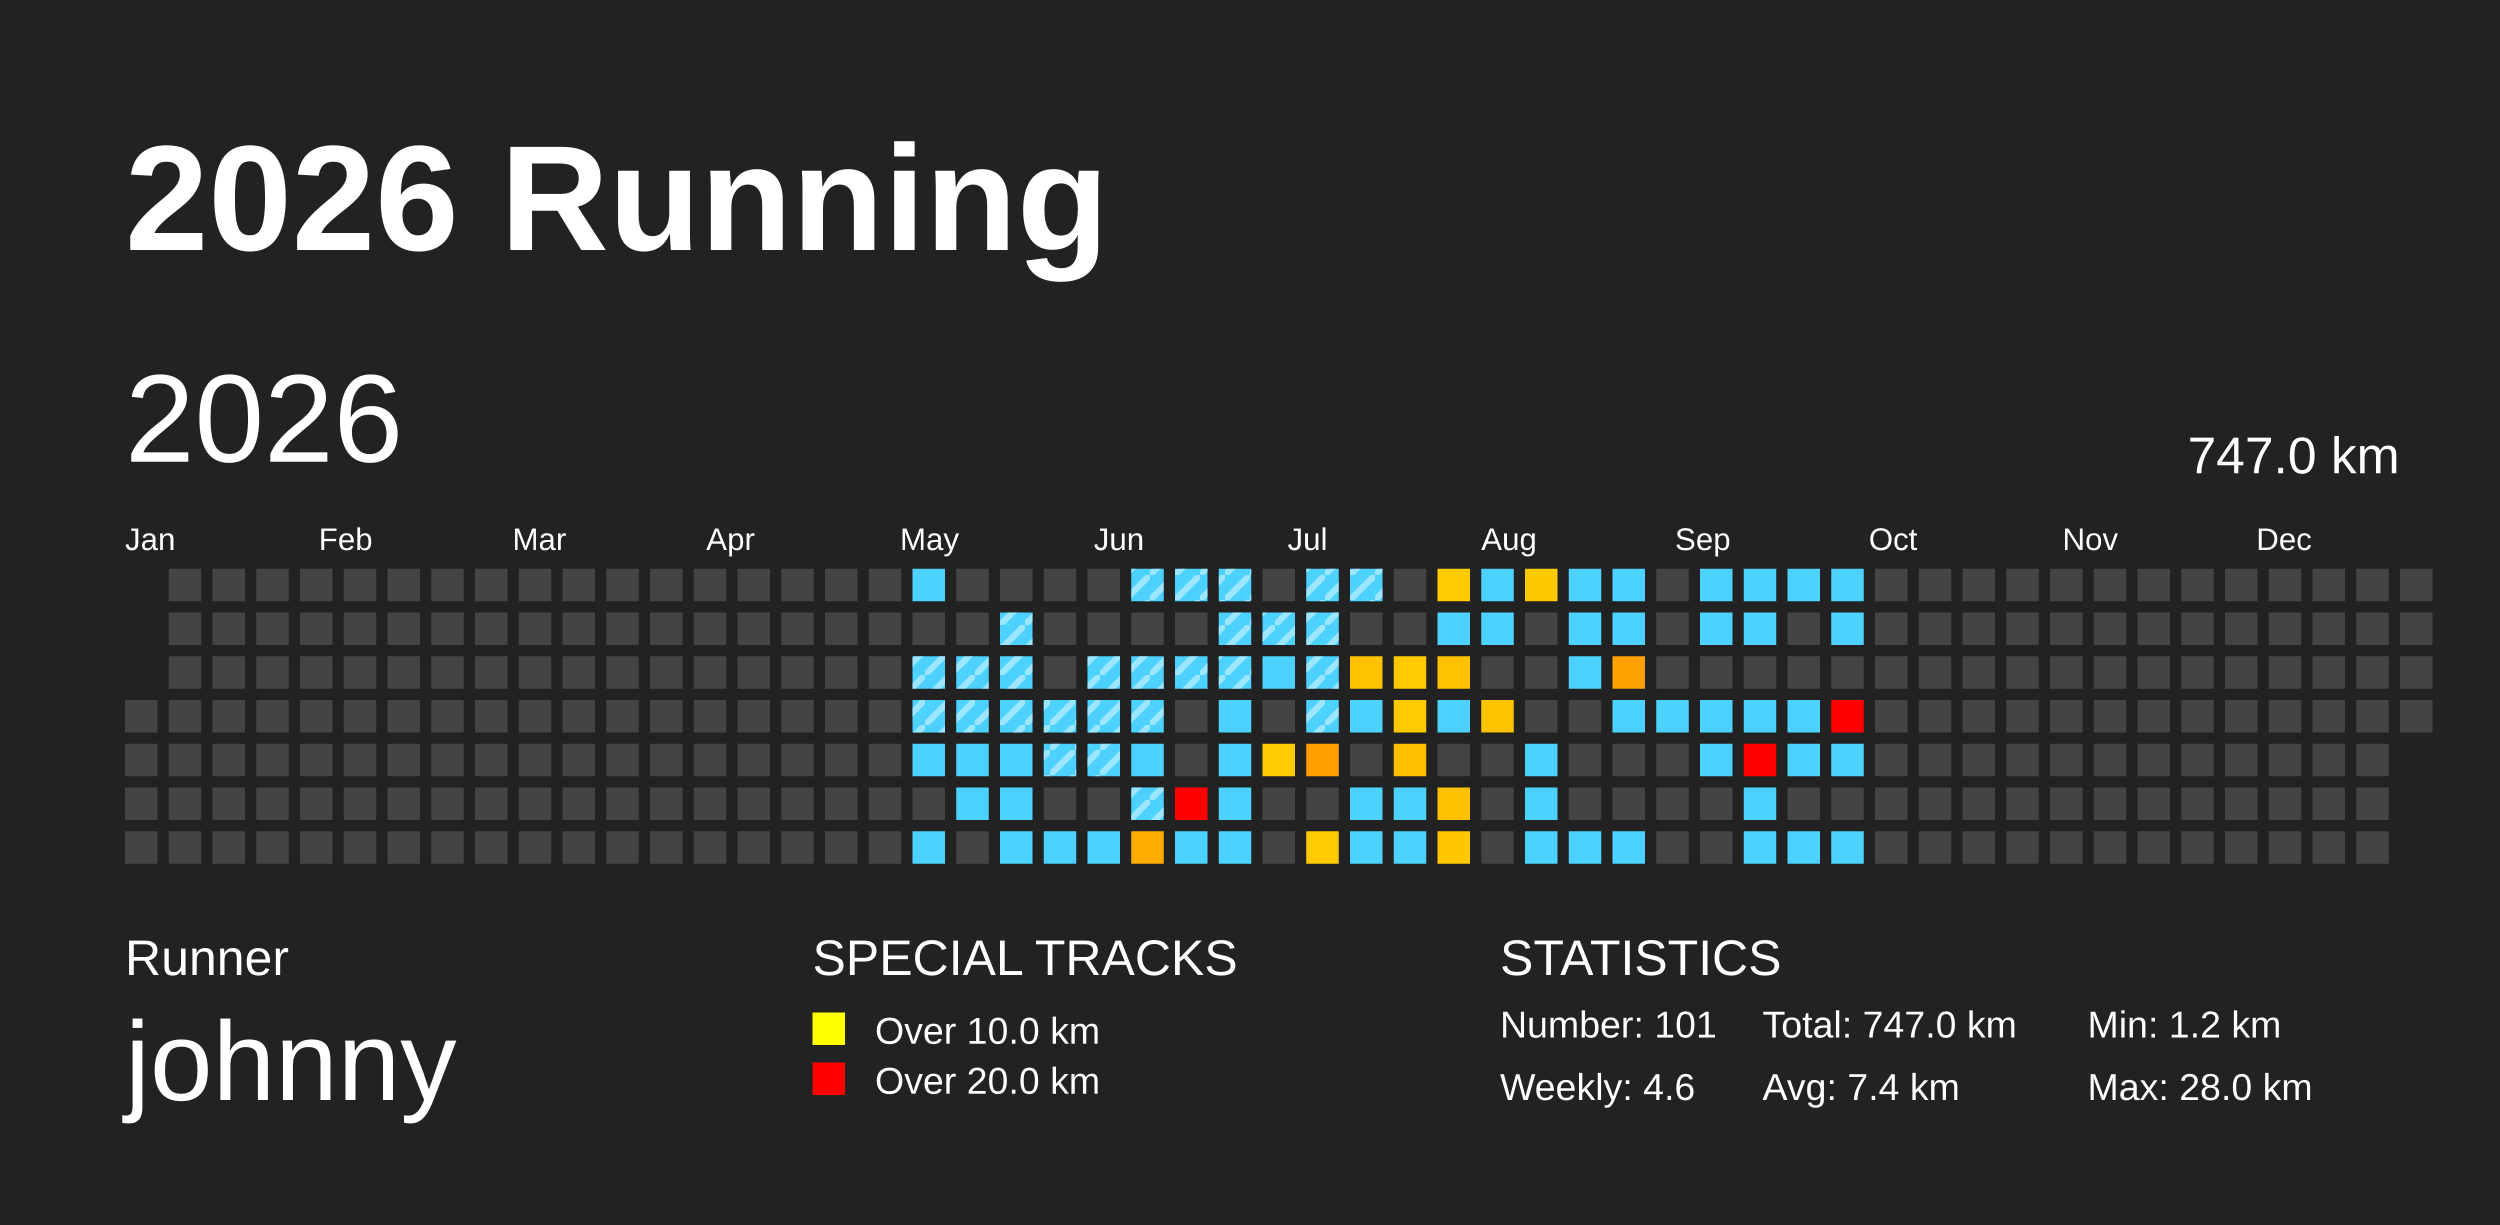
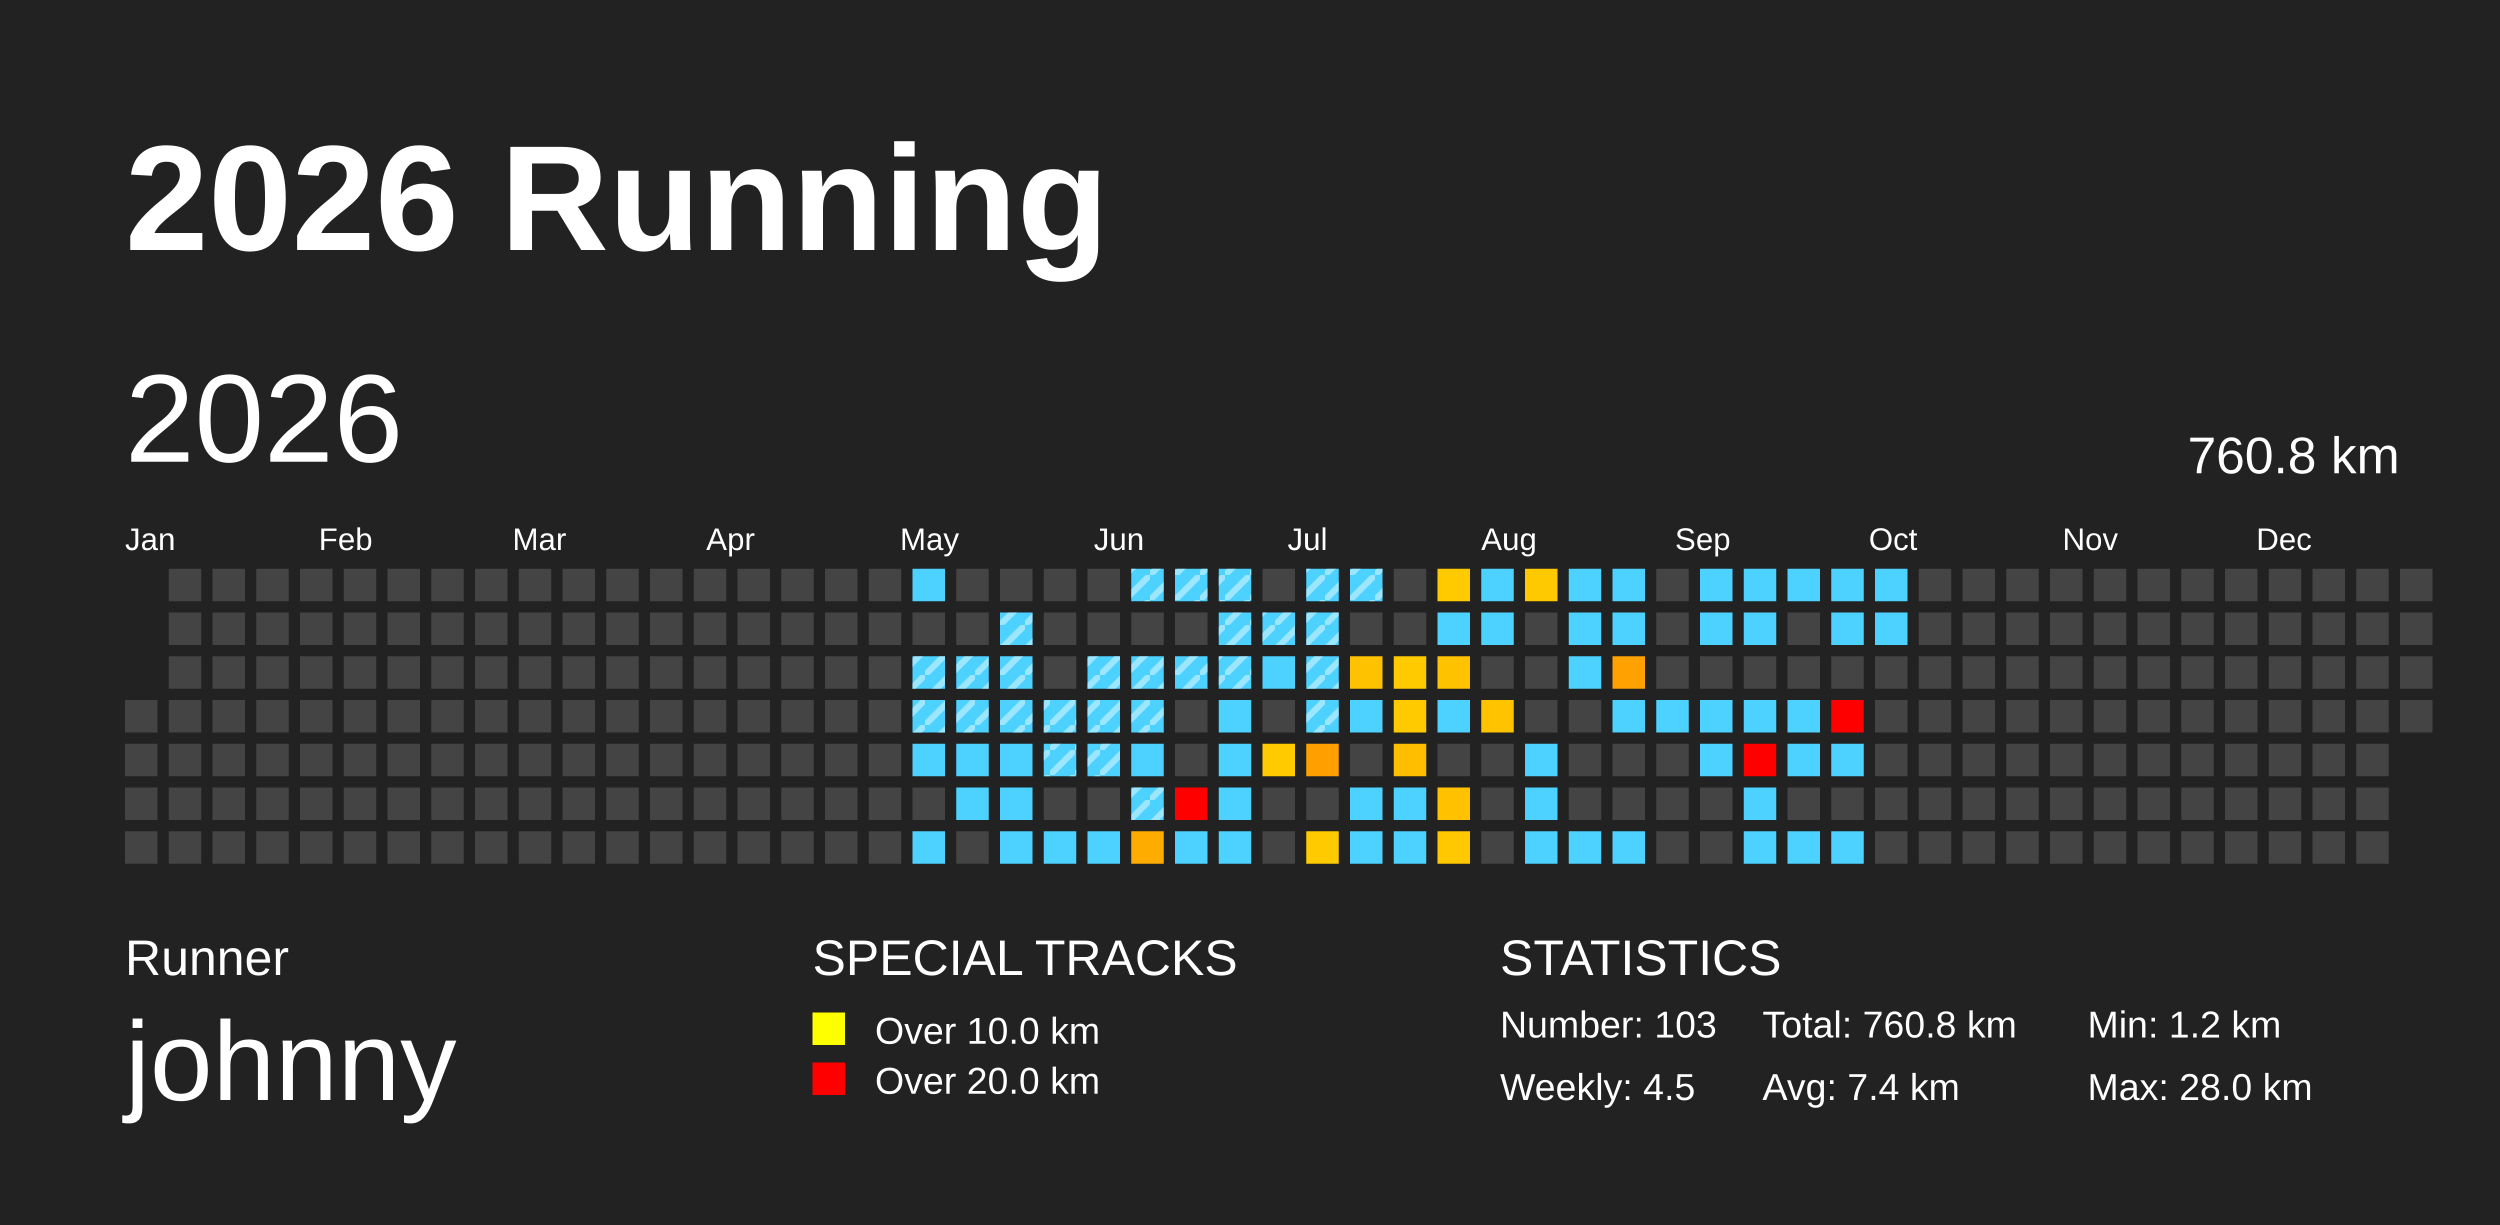
<svg xmlns="http://www.w3.org/2000/svg" baseProfile="full" height="98mm" version="1.1" viewBox="0,0,200,98" width="200mm">
  <defs>
    <pattern height="2" id="indoor-stripe" patternUnits="userSpaceOnUse" width="2">
      <line stroke="white" stroke-opacity="0.45" stroke-width="0.5" x1="0" x2="2" y1="2" y2="0" />
    </pattern>
  </defs>
  <rect fill="#222222" height="98" width="200" x="0" y="0" />
  <text fill="#FFFFFF" style="font-size:12px; font-family:Arial; font-weight:bold;" x="10" y="20">2026 Running</text>
  <text fill="#FFFFFF" style="font-size:4px; font-family:Arial" x="10" y="78">Runner</text>
  <text fill="#FFFFFF" style="font-size:9px; font-family:Arial" x="10" y="88">johnny</text>
  <text fill="#FFFFFF" style="font-size:4px; font-family:Arial" x="65" y="78">SPECIAL TRACKS</text>
  <rect fill="yellow" height="2.6" width="2.6" x="65" y="81" />
  <text fill="#FFFFFF" style="font-size:3px; font-family:Arial" x="70" y="83.5">Over 10.0 km</text>
  <rect fill="red" height="2.6" width="2.6" x="65" y="85" />
  <text fill="#FFFFFF" style="font-size:3px; font-family:Arial" x="70" y="87.5">Over 20.0 km</text>
  <text fill="#FFFFFF" style="font-size:4px; font-family:Arial" x="120" y="78">STATISTICS</text>
-   <text fill="#FFFFFF" style="font-size:3px; font-family:Arial" x="120" y="83">Number: 101</text>
-   <text fill="#FFFFFF" style="font-size:3px; font-family:Arial" x="120" y="88">Weekly: 4.6</text>
-   <text fill="#FFFFFF" style="font-size:3px; font-family:Arial" x="141" y="83">Total: 747.0 km</text>
+   <text fill="#FFFFFF" style="font-size:3px; font-family:Arial" x="120" y="83">Number: 103</text>
+   <text fill="#FFFFFF" style="font-size:3px; font-family:Arial" x="120" y="88">Weekly: 4.5</text>
+   <text fill="#FFFFFF" style="font-size:3px; font-family:Arial" x="141" y="83">Total: 760.8 km</text>
  <text fill="#FFFFFF" style="font-size:3px; font-family:Arial" x="141" y="88">Avg: 7.4 km</text>
  <text fill="#FFFFFF" style="font-size:3px; font-family:Arial" x="167" y="83">Min: 1.2 km</text>
  <text fill="#FFFFFF" style="font-size:3px; font-family:Arial" x="167" y="88">Max: 28.0 km</text>
  <text dominant-baseline="hanging" fill="#FFFFFF" style="font-size:10.0px; font-family:Arial;" x="10" y="30">2026</text>
-   <text dominant-baseline="hanging" fill="#FFFFFF" style="font-size:4.125px; font-family:Arial;" x="175" y="35">747.0 km</text>
+   <text dominant-baseline="hanging" fill="#FFFFFF" style="font-size:4.125px; font-family:Arial;" x="175" y="35">760.8 km</text>
  <text fill="#FFFFFF" style="font-size:2.5px; font-family:Arial" x="10.0" y="44">Jan</text>
  <text fill="#FFFFFF" style="font-size:2.5px; font-family:Arial" x="25.5" y="44">Feb</text>
  <text fill="#FFFFFF" style="font-size:2.5px; font-family:Arial" x="41.0" y="44">Mar</text>
  <text fill="#FFFFFF" style="font-size:2.5px; font-family:Arial" x="56.5" y="44">Apr</text>
  <text fill="#FFFFFF" style="font-size:2.5px; font-family:Arial" x="72.0" y="44">May</text>
  <text fill="#FFFFFF" style="font-size:2.5px; font-family:Arial" x="87.5" y="44">Jun</text>
  <text fill="#FFFFFF" style="font-size:2.5px; font-family:Arial" x="103.0" y="44">Jul</text>
  <text fill="#FFFFFF" style="font-size:2.5px; font-family:Arial" x="118.5" y="44">Aug</text>
  <text fill="#FFFFFF" style="font-size:2.5px; font-family:Arial" x="134.0" y="44">Sep</text>
  <text fill="#FFFFFF" style="font-size:2.5px; font-family:Arial" x="149.5" y="44">Oct</text>
  <text fill="#FFFFFF" style="font-size:2.5px; font-family:Arial" x="165.0" y="44">Nov</text>
  <text fill="#FFFFFF" style="font-size:2.5px; font-family:Arial" x="180.5" y="44">Dec</text>
  <rect fill="#444444" height="2.6" width="2.6" x="10.0" y="56.0" />
  <rect fill="#444444" height="2.6" width="2.6" x="10.0" y="59.5" />
  <rect fill="#444444" height="2.6" width="2.6" x="10.0" y="63.0" />
  <rect fill="#444444" height="2.6" width="2.6" x="10.0" y="66.5" />
  <rect fill="#444444" height="2.6" width="2.6" x="13.5" y="45.5" />
  <rect fill="#444444" height="2.6" width="2.6" x="13.5" y="49.0" />
  <rect fill="#444444" height="2.6" width="2.6" x="13.5" y="52.5" />
  <rect fill="#444444" height="2.6" width="2.6" x="13.5" y="56.0" />
  <rect fill="#444444" height="2.6" width="2.6" x="13.5" y="59.5" />
  <rect fill="#444444" height="2.6" width="2.6" x="13.5" y="63.0" />
  <rect fill="#444444" height="2.6" width="2.6" x="13.5" y="66.5" />
  <rect fill="#444444" height="2.6" width="2.6" x="17.0" y="45.5" />
  <rect fill="#444444" height="2.6" width="2.6" x="17.0" y="49.0" />
  <rect fill="#444444" height="2.6" width="2.6" x="17.0" y="52.5" />
  <rect fill="#444444" height="2.6" width="2.6" x="17.0" y="56.0" />
  <rect fill="#444444" height="2.6" width="2.6" x="17.0" y="59.5" />
  <rect fill="#444444" height="2.6" width="2.6" x="17.0" y="63.0" />
  <rect fill="#444444" height="2.6" width="2.6" x="17.0" y="66.5" />
  <rect fill="#444444" height="2.6" width="2.6" x="20.5" y="45.5" />
  <rect fill="#444444" height="2.6" width="2.6" x="20.5" y="49.0" />
  <rect fill="#444444" height="2.6" width="2.6" x="20.5" y="52.5" />
  <rect fill="#444444" height="2.6" width="2.6" x="20.5" y="56.0" />
  <rect fill="#444444" height="2.6" width="2.6" x="20.5" y="59.5" />
  <rect fill="#444444" height="2.6" width="2.6" x="20.5" y="63.0" />
  <rect fill="#444444" height="2.6" width="2.6" x="20.5" y="66.5" />
  <rect fill="#444444" height="2.6" width="2.6" x="24.0" y="45.5" />
  <rect fill="#444444" height="2.6" width="2.6" x="24.0" y="49.0" />
  <rect fill="#444444" height="2.6" width="2.6" x="24.0" y="52.5" />
  <rect fill="#444444" height="2.6" width="2.6" x="24.0" y="56.0" />
  <rect fill="#444444" height="2.6" width="2.6" x="24.0" y="59.5" />
  <rect fill="#444444" height="2.6" width="2.6" x="24.0" y="63.0" />
  <rect fill="#444444" height="2.6" width="2.6" x="24.0" y="66.5" />
  <rect fill="#444444" height="2.6" width="2.6" x="27.5" y="45.5" />
  <rect fill="#444444" height="2.6" width="2.6" x="27.5" y="49.0" />
  <rect fill="#444444" height="2.6" width="2.6" x="27.5" y="52.5" />
  <rect fill="#444444" height="2.6" width="2.6" x="27.5" y="56.0" />
  <rect fill="#444444" height="2.6" width="2.6" x="27.5" y="59.5" />
  <rect fill="#444444" height="2.6" width="2.6" x="27.5" y="63.0" />
  <rect fill="#444444" height="2.6" width="2.6" x="27.5" y="66.5" />
  <rect fill="#444444" height="2.6" width="2.6" x="31.0" y="45.5" />
  <rect fill="#444444" height="2.6" width="2.6" x="31.0" y="49.0" />
  <rect fill="#444444" height="2.6" width="2.6" x="31.0" y="52.5" />
  <rect fill="#444444" height="2.6" width="2.6" x="31.0" y="56.0" />
  <rect fill="#444444" height="2.6" width="2.6" x="31.0" y="59.5" />
  <rect fill="#444444" height="2.6" width="2.6" x="31.0" y="63.0" />
  <rect fill="#444444" height="2.6" width="2.6" x="31.0" y="66.5" />
  <rect fill="#444444" height="2.6" width="2.6" x="34.5" y="45.5" />
  <rect fill="#444444" height="2.6" width="2.6" x="34.5" y="49.0" />
  <rect fill="#444444" height="2.6" width="2.6" x="34.5" y="52.5" />
  <rect fill="#444444" height="2.6" width="2.6" x="34.5" y="56.0" />
  <rect fill="#444444" height="2.6" width="2.6" x="34.5" y="59.5" />
  <rect fill="#444444" height="2.6" width="2.6" x="34.5" y="63.0" />
  <rect fill="#444444" height="2.6" width="2.6" x="34.5" y="66.5" />
  <rect fill="#444444" height="2.6" width="2.6" x="38.0" y="45.5" />
  <rect fill="#444444" height="2.6" width="2.6" x="38.0" y="49.0" />
  <rect fill="#444444" height="2.6" width="2.6" x="38.0" y="52.5" />
  <rect fill="#444444" height="2.6" width="2.6" x="38.0" y="56.0" />
  <rect fill="#444444" height="2.6" width="2.6" x="38.0" y="59.5" />
  <rect fill="#444444" height="2.6" width="2.6" x="38.0" y="63.0" />
  <rect fill="#444444" height="2.6" width="2.6" x="38.0" y="66.5" />
  <rect fill="#444444" height="2.6" width="2.6" x="41.5" y="45.5" />
  <rect fill="#444444" height="2.6" width="2.6" x="41.5" y="49.0" />
  <rect fill="#444444" height="2.6" width="2.6" x="41.5" y="52.5" />
  <rect fill="#444444" height="2.6" width="2.6" x="41.5" y="56.0" />
  <rect fill="#444444" height="2.6" width="2.6" x="41.5" y="59.5" />
  <rect fill="#444444" height="2.6" width="2.6" x="41.5" y="63.0" />
  <rect fill="#444444" height="2.6" width="2.6" x="41.5" y="66.5" />
  <rect fill="#444444" height="2.6" width="2.6" x="45.0" y="45.5" />
  <rect fill="#444444" height="2.6" width="2.6" x="45.0" y="49.0" />
  <rect fill="#444444" height="2.6" width="2.6" x="45.0" y="52.5" />
  <rect fill="#444444" height="2.6" width="2.6" x="45.0" y="56.0" />
  <rect fill="#444444" height="2.6" width="2.6" x="45.0" y="59.5" />
  <rect fill="#444444" height="2.6" width="2.6" x="45.0" y="63.0" />
  <rect fill="#444444" height="2.6" width="2.6" x="45.0" y="66.5" />
  <rect fill="#444444" height="2.6" width="2.6" x="48.5" y="45.5" />
  <rect fill="#444444" height="2.6" width="2.6" x="48.5" y="49.0" />
  <rect fill="#444444" height="2.6" width="2.6" x="48.5" y="52.5" />
  <rect fill="#444444" height="2.6" width="2.6" x="48.5" y="56.0" />
  <rect fill="#444444" height="2.6" width="2.6" x="48.5" y="59.5" />
  <rect fill="#444444" height="2.6" width="2.6" x="48.5" y="63.0" />
  <rect fill="#444444" height="2.6" width="2.6" x="48.5" y="66.5" />
  <rect fill="#444444" height="2.6" width="2.6" x="52.0" y="45.5" />
  <rect fill="#444444" height="2.6" width="2.6" x="52.0" y="49.0" />
  <rect fill="#444444" height="2.6" width="2.6" x="52.0" y="52.5" />
  <rect fill="#444444" height="2.6" width="2.6" x="52.0" y="56.0" />
  <rect fill="#444444" height="2.6" width="2.6" x="52.0" y="59.5" />
  <rect fill="#444444" height="2.6" width="2.6" x="52.0" y="63.0" />
  <rect fill="#444444" height="2.6" width="2.6" x="52.0" y="66.5" />
  <rect fill="#444444" height="2.6" width="2.6" x="55.5" y="45.5" />
  <rect fill="#444444" height="2.6" width="2.6" x="55.5" y="49.0" />
  <rect fill="#444444" height="2.6" width="2.6" x="55.5" y="52.5" />
  <rect fill="#444444" height="2.6" width="2.6" x="55.5" y="56.0" />
  <rect fill="#444444" height="2.6" width="2.6" x="55.5" y="59.5" />
  <rect fill="#444444" height="2.6" width="2.6" x="55.5" y="63.0" />
  <rect fill="#444444" height="2.6" width="2.6" x="55.5" y="66.5" />
  <rect fill="#444444" height="2.6" width="2.6" x="59.0" y="45.5" />
  <rect fill="#444444" height="2.6" width="2.6" x="59.0" y="49.0" />
  <rect fill="#444444" height="2.6" width="2.6" x="59.0" y="52.5" />
  <rect fill="#444444" height="2.6" width="2.6" x="59.0" y="56.0" />
  <rect fill="#444444" height="2.6" width="2.6" x="59.0" y="59.5" />
  <rect fill="#444444" height="2.6" width="2.6" x="59.0" y="63.0" />
  <rect fill="#444444" height="2.6" width="2.6" x="59.0" y="66.5" />
  <rect fill="#444444" height="2.6" width="2.6" x="62.5" y="45.5" />
  <rect fill="#444444" height="2.6" width="2.6" x="62.5" y="49.0" />
  <rect fill="#444444" height="2.6" width="2.6" x="62.5" y="52.5" />
  <rect fill="#444444" height="2.6" width="2.6" x="62.5" y="56.0" />
  <rect fill="#444444" height="2.6" width="2.6" x="62.5" y="59.5" />
  <rect fill="#444444" height="2.6" width="2.6" x="62.5" y="63.0" />
  <rect fill="#444444" height="2.6" width="2.6" x="62.5" y="66.5" />
  <rect fill="#444444" height="2.6" width="2.6" x="66.0" y="45.5" />
  <rect fill="#444444" height="2.6" width="2.6" x="66.0" y="49.0" />
  <rect fill="#444444" height="2.6" width="2.6" x="66.0" y="52.5" />
  <rect fill="#444444" height="2.6" width="2.6" x="66.0" y="56.0" />
  <rect fill="#444444" height="2.6" width="2.6" x="66.0" y="59.5" />
  <rect fill="#444444" height="2.6" width="2.6" x="66.0" y="63.0" />
  <rect fill="#444444" height="2.6" width="2.6" x="66.0" y="66.5" />
  <rect fill="#444444" height="2.6" width="2.6" x="69.5" y="45.5" />
  <rect fill="#444444" height="2.6" width="2.6" x="69.5" y="49.0" />
  <rect fill="#444444" height="2.6" width="2.6" x="69.5" y="52.5" />
  <rect fill="#444444" height="2.6" width="2.6" x="69.5" y="56.0" />
  <rect fill="#444444" height="2.6" width="2.6" x="69.5" y="59.5" />
  <rect fill="#444444" height="2.6" width="2.6" x="69.5" y="63.0" />
  <rect fill="#444444" height="2.6" width="2.6" x="69.5" y="66.5" />
  <rect fill="#4dd2ff" height="2.6" width="2.6" x="73.0" y="45.5" />
  <rect fill="#444444" height="2.6" width="2.6" x="73.0" y="49.0" />
  <rect fill="#4dd2ff" height="2.6" width="2.6" x="73.0" y="52.5" />
  <rect fill="url(#indoor-stripe)" height="2.6" style="pointer-events: none;" width="2.6" x="73.0" y="52.5" />
  <rect fill="#4dd2ff" height="2.6" width="2.6" x="73.0" y="56.0" />
  <rect fill="url(#indoor-stripe)" height="2.6" style="pointer-events: none;" width="2.6" x="73.0" y="56.0" />
  <rect fill="#4dd2ff" height="2.6" width="2.6" x="73.0" y="59.5" />
  <rect fill="#444444" height="2.6" width="2.6" x="73.0" y="63.0" />
  <rect fill="#4dd2ff" height="2.6" width="2.6" x="73.0" y="66.5" />
  <rect fill="#444444" height="2.6" width="2.6" x="76.5" y="45.5" />
  <rect fill="#444444" height="2.6" width="2.6" x="76.5" y="49.0" />
  <rect fill="#4dd2ff" height="2.6" width="2.6" x="76.5" y="52.5" />
  <rect fill="url(#indoor-stripe)" height="2.6" style="pointer-events: none;" width="2.6" x="76.5" y="52.5" />
  <rect fill="#4dd2ff" height="2.6" width="2.6" x="76.5" y="56.0" />
  <rect fill="url(#indoor-stripe)" height="2.6" style="pointer-events: none;" width="2.6" x="76.5" y="56.0" />
  <rect fill="#4dd2ff" height="2.6" width="2.6" x="76.5" y="59.5" />
  <rect fill="#4dd2ff" height="2.6" width="2.6" x="76.5" y="63.0" />
  <rect fill="#444444" height="2.6" width="2.6" x="76.5" y="66.5" />
  <rect fill="#444444" height="2.6" width="2.6" x="80.0" y="45.5" />
  <rect fill="#4dd2ff" height="2.6" width="2.6" x="80.0" y="49.0" />
  <rect fill="url(#indoor-stripe)" height="2.6" style="pointer-events: none;" width="2.6" x="80.0" y="49.0" />
  <rect fill="#4dd2ff" height="2.6" width="2.6" x="80.0" y="52.5" />
  <rect fill="url(#indoor-stripe)" height="2.6" style="pointer-events: none;" width="2.6" x="80.0" y="52.5" />
  <rect fill="#4dd2ff" height="2.6" width="2.6" x="80.0" y="56.0" />
  <rect fill="url(#indoor-stripe)" height="2.6" style="pointer-events: none;" width="2.6" x="80.0" y="56.0" />
  <rect fill="#4dd2ff" height="2.6" width="2.6" x="80.0" y="59.5" />
  <rect fill="#4dd2ff" height="2.6" width="2.6" x="80.0" y="63.0" />
  <rect fill="#4dd2ff" height="2.6" width="2.6" x="80.0" y="66.5" />
  <rect fill="#444444" height="2.6" width="2.6" x="83.5" y="45.5" />
  <rect fill="#444444" height="2.6" width="2.6" x="83.5" y="49.0" />
  <rect fill="#444444" height="2.6" width="2.6" x="83.5" y="52.5" />
  <rect fill="#4dd2ff" height="2.6" width="2.6" x="83.5" y="56.0" />
  <rect fill="url(#indoor-stripe)" height="2.6" style="pointer-events: none;" width="2.6" x="83.5" y="56.0" />
  <rect fill="#4dd2ff" height="2.6" width="2.6" x="83.5" y="59.5" />
  <rect fill="url(#indoor-stripe)" height="2.6" style="pointer-events: none;" width="2.6" x="83.5" y="59.5" />
  <rect fill="#444444" height="2.6" width="2.6" x="83.5" y="63.0" />
  <rect fill="#4dd2ff" height="2.6" width="2.6" x="83.5" y="66.5" />
  <rect fill="#444444" height="2.6" width="2.6" x="87.0" y="45.5" />
  <rect fill="#444444" height="2.6" width="2.6" x="87.0" y="49.0" />
  <rect fill="#4dd2ff" height="2.6" width="2.6" x="87.0" y="52.5" />
  <rect fill="url(#indoor-stripe)" height="2.6" style="pointer-events: none;" width="2.6" x="87.0" y="52.5" />
  <rect fill="#4dd2ff" height="2.6" width="2.6" x="87.0" y="56.0" />
  <rect fill="url(#indoor-stripe)" height="2.6" style="pointer-events: none;" width="2.6" x="87.0" y="56.0" />
  <rect fill="#4dd2ff" height="2.6" width="2.6" x="87.0" y="59.5" />
  <rect fill="url(#indoor-stripe)" height="2.6" style="pointer-events: none;" width="2.6" x="87.0" y="59.5" />
  <rect fill="#444444" height="2.6" width="2.6" x="87.0" y="63.0" />
  <rect fill="#4dd2ff" height="2.6" width="2.6" x="87.0" y="66.5" />
  <rect fill="#4dd2ff" height="2.6" width="2.6" x="90.5" y="45.5" />
  <rect fill="url(#indoor-stripe)" height="2.6" style="pointer-events: none;" width="2.6" x="90.5" y="45.5" />
  <rect fill="#444444" height="2.6" width="2.6" x="90.5" y="49.0" />
  <rect fill="#4dd2ff" height="2.6" width="2.6" x="90.5" y="52.5" />
  <rect fill="url(#indoor-stripe)" height="2.6" style="pointer-events: none;" width="2.6" x="90.5" y="52.5" />
  <rect fill="#4dd2ff" height="2.6" width="2.6" x="90.5" y="56.0" />
  <rect fill="url(#indoor-stripe)" height="2.6" style="pointer-events: none;" width="2.6" x="90.5" y="56.0" />
  <rect fill="#4dd2ff" height="2.6" width="2.6" x="90.5" y="59.5" />
  <rect fill="#4dd2ff" height="2.6" width="2.6" x="90.5" y="63.0" />
  <rect fill="url(#indoor-stripe)" height="2.6" style="pointer-events: none;" width="2.6" x="90.5" y="63.0" />
  <rect fill="#ffac00" height="2.6" width="2.6" x="90.5" y="66.5" />
  <rect fill="#4dd2ff" height="2.6" width="2.6" x="94.0" y="45.5" />
  <rect fill="url(#indoor-stripe)" height="2.6" style="pointer-events: none;" width="2.6" x="94.0" y="45.5" />
  <rect fill="#444444" height="2.6" width="2.6" x="94.0" y="49.0" />
  <rect fill="#4dd2ff" height="2.6" width="2.6" x="94.0" y="52.5" />
  <rect fill="url(#indoor-stripe)" height="2.6" style="pointer-events: none;" width="2.6" x="94.0" y="52.5" />
  <rect fill="#444444" height="2.6" width="2.6" x="94.0" y="56.0" />
  <rect fill="#444444" height="2.6" width="2.6" x="94.0" y="59.5" />
  <rect fill="red" height="2.6" width="2.6" x="94.0" y="63.0" />
  <rect fill="#4dd2ff" height="2.6" width="2.6" x="94.0" y="66.5" />
  <rect fill="#4dd2ff" height="2.6" width="2.6" x="97.5" y="45.5" />
  <rect fill="url(#indoor-stripe)" height="2.6" style="pointer-events: none;" width="2.6" x="97.5" y="45.5" />
  <rect fill="#4dd2ff" height="2.6" width="2.6" x="97.5" y="49.0" />
  <rect fill="url(#indoor-stripe)" height="2.6" style="pointer-events: none;" width="2.6" x="97.5" y="49.0" />
  <rect fill="#4dd2ff" height="2.6" width="2.6" x="97.5" y="52.5" />
  <rect fill="url(#indoor-stripe)" height="2.6" style="pointer-events: none;" width="2.6" x="97.5" y="52.5" />
  <rect fill="#4dd2ff" height="2.6" width="2.6" x="97.5" y="56.0" />
  <rect fill="#4dd2ff" height="2.6" width="2.6" x="97.5" y="59.5" />
  <rect fill="#4dd2ff" height="2.6" width="2.6" x="97.5" y="63.0" />
  <rect fill="#4dd2ff" height="2.6" width="2.6" x="97.5" y="66.5" />
  <rect fill="#444444" height="2.6" width="2.6" x="101.0" y="45.5" />
  <rect fill="#4dd2ff" height="2.6" width="2.6" x="101.0" y="49.0" />
  <rect fill="url(#indoor-stripe)" height="2.6" style="pointer-events: none;" width="2.6" x="101.0" y="49.0" />
  <rect fill="#4dd2ff" height="2.6" width="2.6" x="101.0" y="52.5" />
  <rect fill="#444444" height="2.6" width="2.6" x="101.0" y="56.0" />
  <rect fill="#ffca00" height="2.6" width="2.6" x="101.0" y="59.5" />
  <rect fill="#444444" height="2.6" width="2.6" x="101.0" y="63.0" />
  <rect fill="#444444" height="2.6" width="2.6" x="101.0" y="66.5" />
  <rect fill="#4dd2ff" height="2.6" width="2.6" x="104.5" y="45.5" />
  <rect fill="url(#indoor-stripe)" height="2.6" style="pointer-events: none;" width="2.6" x="104.5" y="45.5" />
  <rect fill="#4dd2ff" height="2.6" width="2.6" x="104.5" y="49.0" />
  <rect fill="url(#indoor-stripe)" height="2.6" style="pointer-events: none;" width="2.6" x="104.5" y="49.0" />
  <rect fill="#4dd2ff" height="2.6" width="2.6" x="104.5" y="52.5" />
  <rect fill="url(#indoor-stripe)" height="2.6" style="pointer-events: none;" width="2.6" x="104.5" y="52.5" />
  <rect fill="#4dd2ff" height="2.6" width="2.6" x="104.5" y="56.0" />
  <rect fill="url(#indoor-stripe)" height="2.6" style="pointer-events: none;" width="2.6" x="104.5" y="56.0" />
  <rect fill="#ff9f00" height="2.6" width="2.6" x="104.5" y="59.5" />
  <rect fill="#444444" height="2.6" width="2.6" x="104.5" y="63.0" />
  <rect fill="#ffca00" height="2.6" width="2.6" x="104.5" y="66.5" />
  <rect fill="#4dd2ff" height="2.6" width="2.6" x="108.0" y="45.5" />
  <rect fill="url(#indoor-stripe)" height="2.6" style="pointer-events: none;" width="2.6" x="108.0" y="45.5" />
  <rect fill="#444444" height="2.6" width="2.6" x="108.0" y="49.0" />
  <rect fill="#ffc200" height="2.6" width="2.6" x="108.0" y="52.5" />
  <rect fill="#4dd2ff" height="2.6" width="2.6" x="108.0" y="56.0" />
  <rect fill="#444444" height="2.6" width="2.6" x="108.0" y="59.5" />
  <rect fill="#4dd2ff" height="2.6" width="2.6" x="108.0" y="63.0" />
  <rect fill="#4dd2ff" height="2.6" width="2.6" x="108.0" y="66.5" />
  <rect fill="#444444" height="2.6" width="2.6" x="111.5" y="45.5" />
  <rect fill="#444444" height="2.6" width="2.6" x="111.5" y="49.0" />
  <rect fill="#ffca00" height="2.6" width="2.6" x="111.5" y="52.5" />
  <rect fill="#ffca00" height="2.6" width="2.6" x="111.5" y="56.0" />
  <rect fill="#ffbe00" height="2.6" width="2.6" x="111.5" y="59.5" />
  <rect fill="#4dd2ff" height="2.6" width="2.6" x="111.5" y="63.0" />
  <rect fill="#4dd2ff" height="2.6" width="2.6" x="111.5" y="66.5" />
  <rect fill="#ffca00" height="2.6" width="2.6" x="115.0" y="45.5" />
  <rect fill="#4dd2ff" height="2.6" width="2.6" x="115.0" y="49.0" />
  <rect fill="#ffc200" height="2.6" width="2.6" x="115.0" y="52.5" />
  <rect fill="#4dd2ff" height="2.6" width="2.6" x="115.0" y="56.0" />
  <rect fill="#444444" height="2.6" width="2.6" x="115.0" y="59.5" />
  <rect fill="#ffc100" height="2.6" width="2.6" x="115.0" y="63.0" />
  <rect fill="#ffc800" height="2.6" width="2.6" x="115.0" y="66.5" />
  <rect fill="#4dd2ff" height="2.6" width="2.6" x="118.5" y="45.5" />
  <rect fill="#4dd2ff" height="2.6" width="2.6" x="118.5" y="49.0" />
  <rect fill="#444444" height="2.6" width="2.6" x="118.5" y="52.5" />
  <rect fill="#ffc300" height="2.6" width="2.6" x="118.5" y="56.0" />
  <rect fill="#444444" height="2.6" width="2.6" x="118.5" y="59.5" />
  <rect fill="#444444" height="2.6" width="2.6" x="118.5" y="63.0" />
  <rect fill="#444444" height="2.6" width="2.6" x="118.5" y="66.5" />
  <rect fill="#ffc900" height="2.6" width="2.6" x="122.0" y="45.5" />
  <rect fill="#444444" height="2.6" width="2.6" x="122.0" y="49.0" />
  <rect fill="#444444" height="2.6" width="2.6" x="122.0" y="52.5" />
  <rect fill="#444444" height="2.6" width="2.6" x="122.0" y="56.0" />
  <rect fill="#4dd2ff" height="2.6" width="2.6" x="122.0" y="59.5" />
  <rect fill="#4dd2ff" height="2.6" width="2.6" x="122.0" y="63.0" />
  <rect fill="#4dd2ff" height="2.6" width="2.6" x="122.0" y="66.5" />
  <rect fill="#4dd2ff" height="2.6" width="2.6" x="125.5" y="45.5" />
  <rect fill="#4dd2ff" height="2.6" width="2.6" x="125.5" y="49.0" />
  <rect fill="#4dd2ff" height="2.6" width="2.6" x="125.5" y="52.5" />
  <rect fill="#444444" height="2.6" width="2.6" x="125.5" y="56.0" />
  <rect fill="#444444" height="2.6" width="2.6" x="125.5" y="59.5" />
  <rect fill="#444444" height="2.6" width="2.6" x="125.5" y="63.0" />
  <rect fill="#4dd2ff" height="2.6" width="2.6" x="125.5" y="66.5" />
  <rect fill="#4dd2ff" height="2.6" width="2.6" x="129.0" y="45.5" />
  <rect fill="#4dd2ff" height="2.6" width="2.6" x="129.0" y="49.0" />
  <rect fill="#ffa100" height="2.6" width="2.6" x="129.0" y="52.5" />
  <rect fill="#4dd2ff" height="2.6" width="2.6" x="129.0" y="56.0" />
  <rect fill="#444444" height="2.6" width="2.6" x="129.0" y="59.5" />
  <rect fill="#444444" height="2.6" width="2.6" x="129.0" y="63.0" />
  <rect fill="#4dd2ff" height="2.6" width="2.6" x="129.0" y="66.5" />
  <rect fill="#444444" height="2.6" width="2.6" x="132.5" y="45.5" />
  <rect fill="#444444" height="2.6" width="2.6" x="132.5" y="49.0" />
  <rect fill="#444444" height="2.6" width="2.6" x="132.5" y="52.5" />
  <rect fill="#4dd2ff" height="2.6" width="2.6" x="132.5" y="56.0" />
  <rect fill="#444444" height="2.6" width="2.6" x="132.5" y="59.5" />
  <rect fill="#444444" height="2.6" width="2.6" x="132.5" y="63.0" />
  <rect fill="#444444" height="2.6" width="2.6" x="132.5" y="66.5" />
  <rect fill="#4dd2ff" height="2.6" width="2.6" x="136.0" y="45.5" />
  <rect fill="#4dd2ff" height="2.6" width="2.6" x="136.0" y="49.0" />
  <rect fill="#444444" height="2.6" width="2.6" x="136.0" y="52.5" />
  <rect fill="#4dd2ff" height="2.6" width="2.6" x="136.0" y="56.0" />
  <rect fill="#4dd2ff" height="2.6" width="2.6" x="136.0" y="59.5" />
  <rect fill="#444444" height="2.6" width="2.6" x="136.0" y="63.0" />
  <rect fill="#444444" height="2.6" width="2.6" x="136.0" y="66.5" />
  <rect fill="#4dd2ff" height="2.6" width="2.6" x="139.5" y="45.5" />
  <rect fill="#4dd2ff" height="2.6" width="2.6" x="139.5" y="49.0" />
  <rect fill="#444444" height="2.6" width="2.6" x="139.5" y="52.5" />
  <rect fill="#4dd2ff" height="2.6" width="2.6" x="139.5" y="56.0" />
  <rect fill="red" height="2.6" width="2.6" x="139.5" y="59.5" />
  <rect fill="#4dd2ff" height="2.6" width="2.6" x="139.5" y="63.0" />
  <rect fill="#4dd2ff" height="2.6" width="2.6" x="139.5" y="66.5" />
  <rect fill="#4dd2ff" height="2.6" width="2.6" x="143.0" y="45.5" />
  <rect fill="#444444" height="2.6" width="2.6" x="143.0" y="49.0" />
  <rect fill="#444444" height="2.6" width="2.6" x="143.0" y="52.5" />
  <rect fill="#4dd2ff" height="2.6" width="2.6" x="143.0" y="56.0" />
  <rect fill="#4dd2ff" height="2.6" width="2.6" x="143.0" y="59.5" />
  <rect fill="#444444" height="2.6" width="2.6" x="143.0" y="63.0" />
  <rect fill="#4dd2ff" height="2.6" width="2.6" x="143.0" y="66.5" />
  <rect fill="#4dd2ff" height="2.6" width="2.6" x="146.5" y="45.5" />
  <rect fill="#4dd2ff" height="2.6" width="2.6" x="146.5" y="49.0" />
  <rect fill="#444444" height="2.6" width="2.6" x="146.5" y="52.5" />
  <rect fill="red" height="2.6" width="2.6" x="146.5" y="56.0" />
  <rect fill="#4dd2ff" height="2.6" width="2.6" x="146.5" y="59.5" />
  <rect fill="#444444" height="2.6" width="2.6" x="146.5" y="63.0" />
  <rect fill="#4dd2ff" height="2.6" width="2.6" x="146.5" y="66.5" />
-   <rect fill="#444444" height="2.6" width="2.6" x="150.0" y="45.5" />
-   <rect fill="#444444" height="2.6" width="2.6" x="150.0" y="49.0" />
+   <rect fill="#4dd2ff" height="2.6" width="2.6" x="150.0" y="45.5" />
+   <rect fill="#4dd2ff" height="2.6" width="2.6" x="150.0" y="49.0" />
  <rect fill="#444444" height="2.6" width="2.6" x="150.0" y="52.5" />
  <rect fill="#444444" height="2.6" width="2.6" x="150.0" y="56.0" />
  <rect fill="#444444" height="2.6" width="2.6" x="150.0" y="59.5" />
  <rect fill="#444444" height="2.6" width="2.6" x="150.0" y="63.0" />
  <rect fill="#444444" height="2.6" width="2.6" x="150.0" y="66.5" />
  <rect fill="#444444" height="2.6" width="2.6" x="153.5" y="45.5" />
  <rect fill="#444444" height="2.6" width="2.6" x="153.5" y="49.0" />
  <rect fill="#444444" height="2.6" width="2.6" x="153.5" y="52.5" />
  <rect fill="#444444" height="2.6" width="2.6" x="153.5" y="56.0" />
  <rect fill="#444444" height="2.6" width="2.6" x="153.5" y="59.5" />
  <rect fill="#444444" height="2.6" width="2.6" x="153.5" y="63.0" />
  <rect fill="#444444" height="2.6" width="2.6" x="153.5" y="66.5" />
  <rect fill="#444444" height="2.6" width="2.6" x="157.0" y="45.5" />
  <rect fill="#444444" height="2.6" width="2.6" x="157.0" y="49.0" />
  <rect fill="#444444" height="2.6" width="2.6" x="157.0" y="52.5" />
  <rect fill="#444444" height="2.6" width="2.6" x="157.0" y="56.0" />
  <rect fill="#444444" height="2.6" width="2.6" x="157.0" y="59.5" />
  <rect fill="#444444" height="2.6" width="2.6" x="157.0" y="63.0" />
  <rect fill="#444444" height="2.6" width="2.6" x="157.0" y="66.5" />
  <rect fill="#444444" height="2.6" width="2.6" x="160.5" y="45.5" />
  <rect fill="#444444" height="2.6" width="2.6" x="160.5" y="49.0" />
  <rect fill="#444444" height="2.6" width="2.6" x="160.5" y="52.5" />
  <rect fill="#444444" height="2.6" width="2.6" x="160.5" y="56.0" />
  <rect fill="#444444" height="2.6" width="2.6" x="160.5" y="59.5" />
  <rect fill="#444444" height="2.6" width="2.6" x="160.5" y="63.0" />
  <rect fill="#444444" height="2.6" width="2.6" x="160.5" y="66.5" />
  <rect fill="#444444" height="2.6" width="2.6" x="164.0" y="45.5" />
  <rect fill="#444444" height="2.6" width="2.6" x="164.0" y="49.0" />
  <rect fill="#444444" height="2.6" width="2.6" x="164.0" y="52.5" />
  <rect fill="#444444" height="2.6" width="2.6" x="164.0" y="56.0" />
  <rect fill="#444444" height="2.6" width="2.6" x="164.0" y="59.5" />
  <rect fill="#444444" height="2.6" width="2.6" x="164.0" y="63.0" />
  <rect fill="#444444" height="2.6" width="2.6" x="164.0" y="66.5" />
  <rect fill="#444444" height="2.6" width="2.6" x="167.5" y="45.5" />
  <rect fill="#444444" height="2.6" width="2.6" x="167.5" y="49.0" />
  <rect fill="#444444" height="2.6" width="2.6" x="167.5" y="52.5" />
  <rect fill="#444444" height="2.6" width="2.6" x="167.5" y="56.0" />
  <rect fill="#444444" height="2.6" width="2.6" x="167.5" y="59.5" />
  <rect fill="#444444" height="2.6" width="2.6" x="167.5" y="63.0" />
  <rect fill="#444444" height="2.6" width="2.6" x="167.5" y="66.5" />
  <rect fill="#444444" height="2.6" width="2.6" x="171.0" y="45.5" />
  <rect fill="#444444" height="2.6" width="2.6" x="171.0" y="49.0" />
  <rect fill="#444444" height="2.6" width="2.6" x="171.0" y="52.5" />
  <rect fill="#444444" height="2.6" width="2.6" x="171.0" y="56.0" />
  <rect fill="#444444" height="2.6" width="2.6" x="171.0" y="59.5" />
  <rect fill="#444444" height="2.6" width="2.6" x="171.0" y="63.0" />
  <rect fill="#444444" height="2.6" width="2.6" x="171.0" y="66.5" />
  <rect fill="#444444" height="2.6" width="2.6" x="174.5" y="45.5" />
  <rect fill="#444444" height="2.6" width="2.6" x="174.5" y="49.0" />
  <rect fill="#444444" height="2.6" width="2.6" x="174.5" y="52.5" />
  <rect fill="#444444" height="2.6" width="2.6" x="174.5" y="56.0" />
  <rect fill="#444444" height="2.6" width="2.6" x="174.5" y="59.5" />
  <rect fill="#444444" height="2.6" width="2.6" x="174.5" y="63.0" />
  <rect fill="#444444" height="2.6" width="2.6" x="174.5" y="66.5" />
  <rect fill="#444444" height="2.6" width="2.6" x="178.0" y="45.5" />
  <rect fill="#444444" height="2.6" width="2.6" x="178.0" y="49.0" />
  <rect fill="#444444" height="2.6" width="2.6" x="178.0" y="52.5" />
  <rect fill="#444444" height="2.6" width="2.6" x="178.0" y="56.0" />
  <rect fill="#444444" height="2.6" width="2.6" x="178.0" y="59.5" />
  <rect fill="#444444" height="2.6" width="2.6" x="178.0" y="63.0" />
  <rect fill="#444444" height="2.6" width="2.6" x="178.0" y="66.5" />
  <rect fill="#444444" height="2.6" width="2.6" x="181.5" y="45.5" />
  <rect fill="#444444" height="2.6" width="2.6" x="181.5" y="49.0" />
  <rect fill="#444444" height="2.6" width="2.6" x="181.5" y="52.5" />
  <rect fill="#444444" height="2.6" width="2.6" x="181.5" y="56.0" />
  <rect fill="#444444" height="2.6" width="2.6" x="181.5" y="59.5" />
  <rect fill="#444444" height="2.6" width="2.6" x="181.5" y="63.0" />
  <rect fill="#444444" height="2.6" width="2.6" x="181.5" y="66.5" />
  <rect fill="#444444" height="2.6" width="2.6" x="185.0" y="45.5" />
  <rect fill="#444444" height="2.6" width="2.6" x="185.0" y="49.0" />
  <rect fill="#444444" height="2.6" width="2.6" x="185.0" y="52.5" />
  <rect fill="#444444" height="2.6" width="2.6" x="185.0" y="56.0" />
  <rect fill="#444444" height="2.6" width="2.6" x="185.0" y="59.5" />
  <rect fill="#444444" height="2.6" width="2.6" x="185.0" y="63.0" />
  <rect fill="#444444" height="2.6" width="2.6" x="185.0" y="66.5" />
  <rect fill="#444444" height="2.6" width="2.6" x="188.5" y="45.5" />
  <rect fill="#444444" height="2.6" width="2.6" x="188.5" y="49.0" />
  <rect fill="#444444" height="2.6" width="2.6" x="188.5" y="52.5" />
  <rect fill="#444444" height="2.6" width="2.6" x="188.5" y="56.0" />
  <rect fill="#444444" height="2.6" width="2.6" x="188.5" y="59.5" />
  <rect fill="#444444" height="2.6" width="2.6" x="188.5" y="63.0" />
  <rect fill="#444444" height="2.6" width="2.6" x="188.5" y="66.5" />
  <rect fill="#444444" height="2.6" width="2.6" x="192.0" y="45.5" />
  <rect fill="#444444" height="2.6" width="2.6" x="192.0" y="49.0" />
  <rect fill="#444444" height="2.6" width="2.6" x="192.0" y="52.5" />
  <rect fill="#444444" height="2.6" width="2.6" x="192.0" y="56.0" />
</svg>
